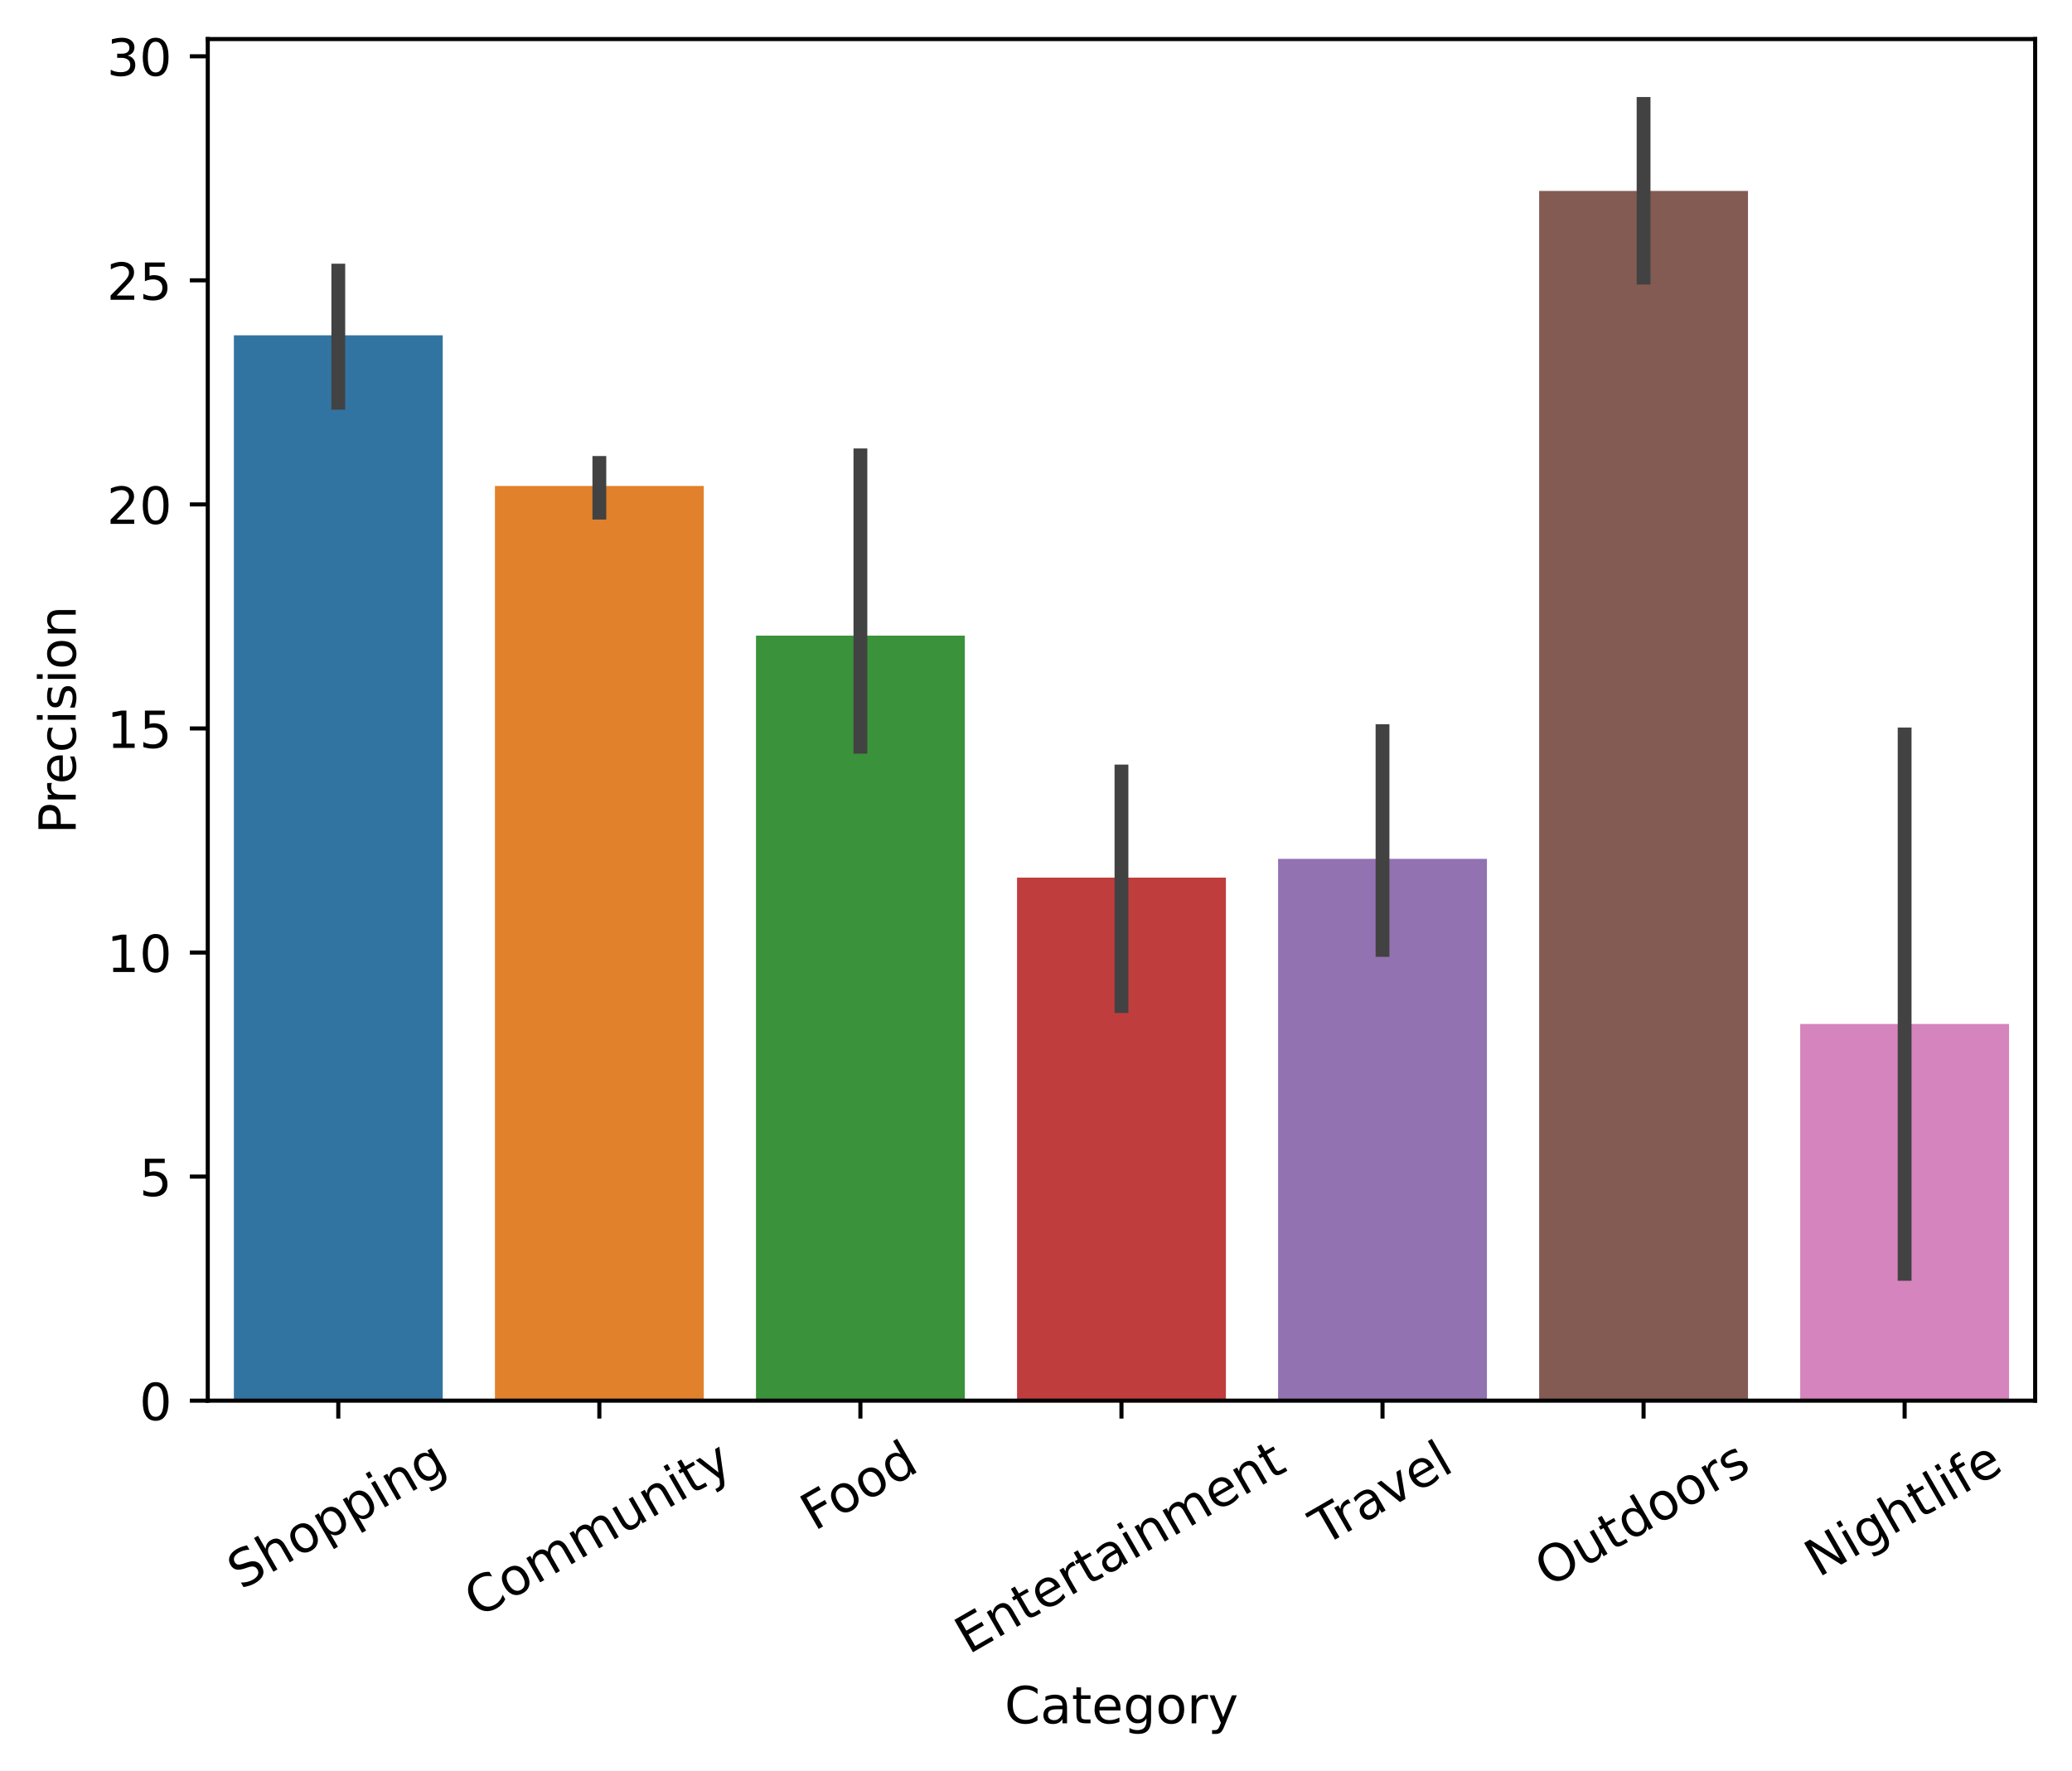
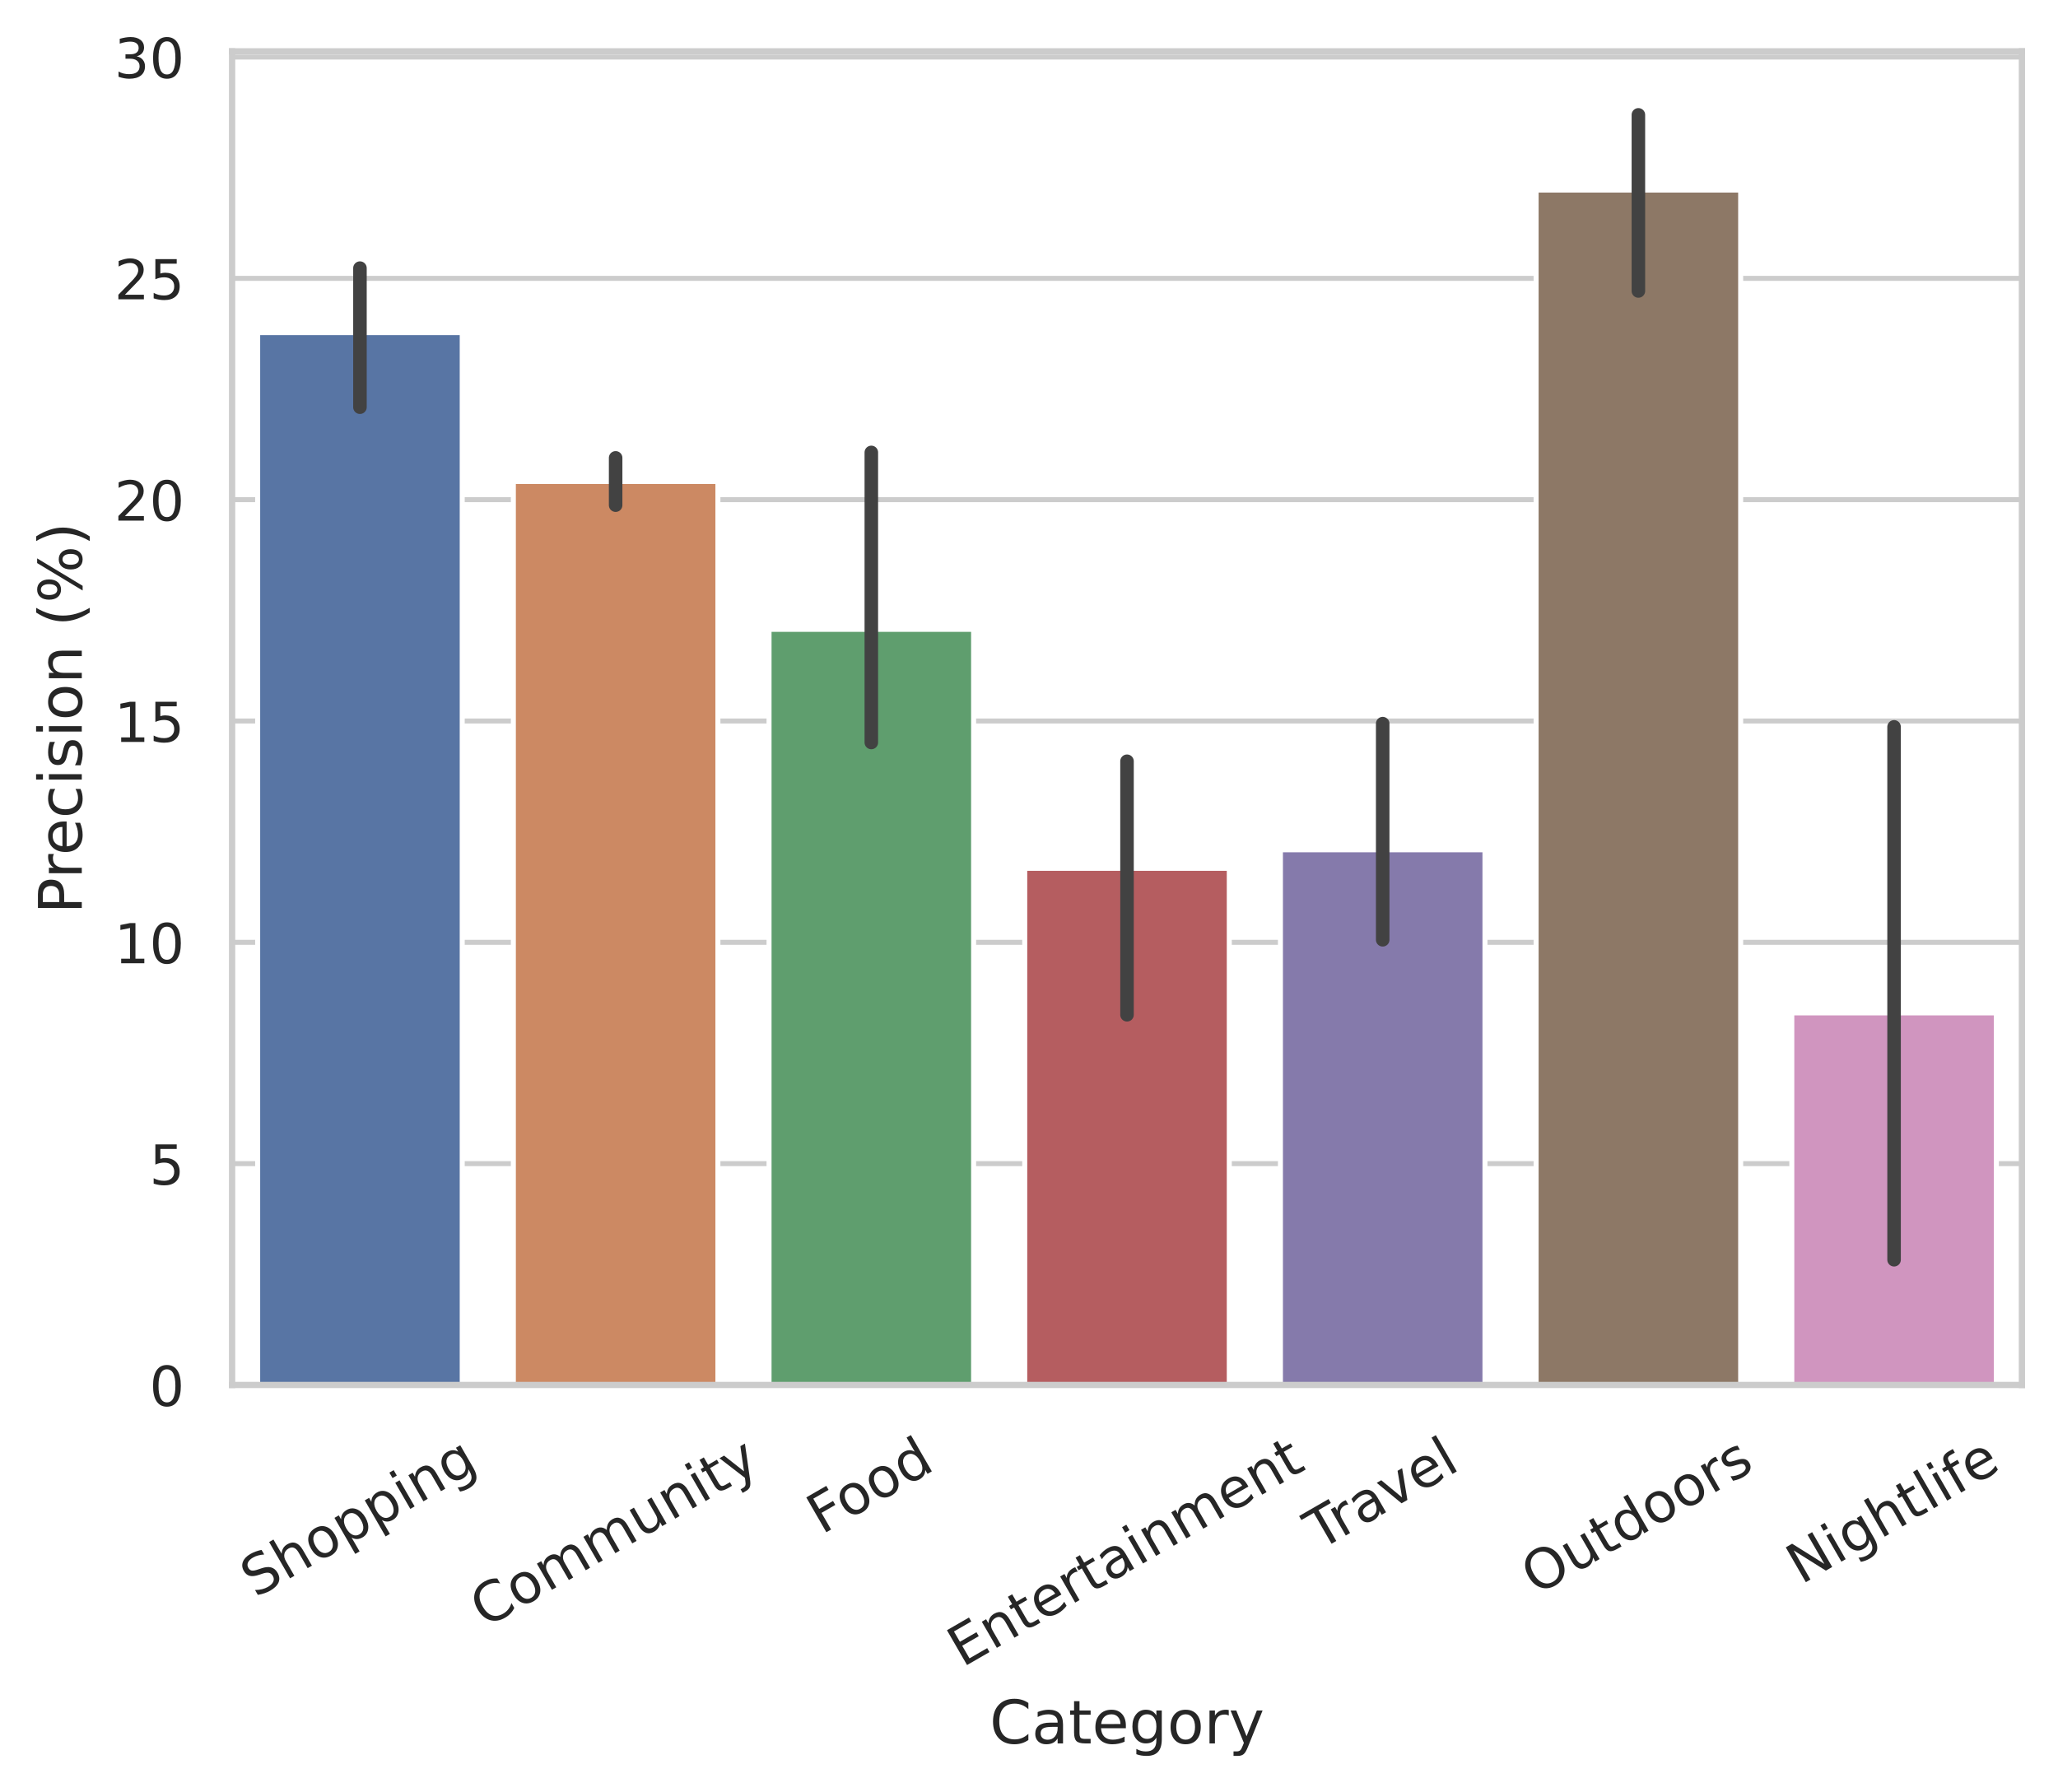
- <svg xmlns="http://www.w3.org/2000/svg" xmlns:xlink="http://www.w3.org/1999/xlink" height="346.084pt" version="1.1" viewBox="0 0 404.923 346.084" width="404.923pt">
+ <svg xmlns="http://www.w3.org/2000/svg" xmlns:xlink="http://www.w3.org/1999/xlink" height="357.577pt" version="1.1" viewBox="0 0 410.631 357.577" width="410.631pt">
  <defs>
    <style type="text/css">*{stroke-linecap:butt;stroke-linejoin:round;}</style>
  </defs>
  <g id="figure_1">
    <g id="patch_1">
-       <path d="M 0 346.084  L 404.923 346.084  L 404.923 0  L 0 0  z " style="fill:#ffffff;" />
+       <path d="M 0 357.577  L 410.631 357.577  L 410.631 0  L 0 0  z " style="fill:#ffffff;" />
    </g>
    <g id="axes_1">
      <g id="patch_2">
-         <path d="M 40.603 273.747  L 397.723 273.747  L 397.723 7.635  L 40.603 7.635  z " style="fill:#ffffff;" />
-       </g>
-       <g id="patch_3">
-         <path clip-path="url(#pd670d97d74)" d="M 45.705 273.747  L 86.519 273.747  L 86.519 65.534  L 45.705 65.534  z " style="fill:#3274a1;" />
-       </g>
-       <g id="patch_4">
-         <path clip-path="url(#pd670d97d74)" d="M 96.722 273.747  L 137.536 273.747  L 137.536 94.983  L 96.722 94.983  z " style="fill:#e1812c;" />
-       </g>
-       <g id="patch_5">
-         <path clip-path="url(#pd670d97d74)" d="M 147.739 273.747  L 188.553 273.747  L 188.553 124.235  L 147.739 124.235  z " style="fill:#3a923a;" />
-       </g>
-       <g id="patch_6">
-         <path clip-path="url(#pd670d97d74)" d="M 198.756 273.747  L 239.57 273.747  L 239.57 171.529  L 198.756 171.529  z " style="fill:#c03d3e;" />
-       </g>
-       <g id="patch_7">
-         <path clip-path="url(#pd670d97d74)" d="M 249.773 273.747  L 290.587 273.747  L 290.587 167.853  L 249.773 167.853  z " style="fill:#9372b2;" />
-       </g>
-       <g id="patch_8">
-         <path clip-path="url(#pd670d97d74)" d="M 300.791 273.747  L 341.604 273.747  L 341.604 37.316  L 300.791 37.316  z " style="fill:#845b53;" />
-       </g>
-       <g id="patch_9">
-         <path clip-path="url(#pd670d97d74)" d="M 351.808 273.747  L 392.621 273.747  L 392.621 200.126  L 351.808 200.126  z " style="fill:#d684bd;" />
+         <path d="M 46.311 276.357  L 403.431 276.357  L 403.431 10.245  L 46.311 10.245  z " style="fill:#ffffff;" />
      </g>
      <g id="matplotlib.axis_1">
        <g id="xtick_1">
-           <g id="line2d_1">
-             <defs>
-               <path d="M 0 0  L 0 3.5  " id="me4b060a1e6" style="stroke:#000000;stroke-width:0.8;" />
-             </defs>
-             <g>
-               <use style="stroke:#000000;stroke-width:0.8;" x="66.112" xlink:href="#me4b060a1e6" y="273.747" />
-             </g>
-           </g>
          <g id="text_1">
-             <g transform="translate(47.15467 310.8099)rotate(-30)scale(0.1 -0.1)">
+             <g style="fill:#262626;" transform="translate(50.96709 318.927)rotate(-30)scale(0.11 -0.11)">
              <defs>
                <path d="M 3425 4513  L 3425 3897  Q 3066 4069 2747 4153  Q 2428 4238 2131 4238  Q 1616 4238 1336 4038  Q 1056 3838 1056 3469  Q 1056 3159 1242 3001  Q 1428 2844 1947 2747  L 2328 2669  Q 3034 2534 3370 2195  Q 3706 1856 3706 1288  Q 3706 609 3251 259  Q 2797 -91 1919 -91  Q 1588 -91 1214 -16  Q 841 59 441 206  L 441 856  Q 825 641 1194 531  Q 1563 422 1919 422  Q 2459 422 2753 634  Q 3047 847 3047 1241  Q 3047 1584 2836 1778  Q 2625 1972 2144 2069  L 1759 2144  Q 1053 2284 737 2584  Q 422 2884 422 3419  Q 422 4038 858 4394  Q 1294 4750 2059 4750  Q 2388 4750 2728 4690  Q 3069 4631 3425 4513  z " id="DejaVuSans-53" transform="scale(0.015625)" />
                <path d="M 3513 2113  L 3513 0  L 2938 0  L 2938 2094  Q 2938 2591 2744 2837  Q 2550 3084 2163 3084  Q 1697 3084 1428 2787  Q 1159 2491 1159 1978  L 1159 0  L 581 0  L 581 4863  L 1159 4863  L 1159 2956  Q 1366 3272 1645 3428  Q 1925 3584 2291 3584  Q 2894 3584 3203 3211  Q 3513 2838 3513 2113  z " id="DejaVuSans-68" transform="scale(0.015625)" />
                <path d="M 1959 3097  Q 1497 3097 1228 2736  Q 959 2375 959 1747  Q 959 1119 1226 758  Q 1494 397 1959 397  Q 2419 397 2687 759  Q 2956 1122 2956 1747  Q 2956 2369 2687 2733  Q 2419 3097 1959 3097  z M 1959 3584  Q 2709 3584 3137 3096  Q 3566 2609 3566 1747  Q 3566 888 3137 398  Q 2709 -91 1959 -91  Q 1206 -91 779 398  Q 353 888 353 1747  Q 353 2609 779 3096  Q 1206 3584 1959 3584  z " id="DejaVuSans-6f" transform="scale(0.015625)" />
                <path d="M 1159 525  L 1159 -1331  L 581 -1331  L 581 3500  L 1159 3500  L 1159 2969  Q 1341 3281 1617 3432  Q 1894 3584 2278 3584  Q 2916 3584 3314 3078  Q 3713 2572 3713 1747  Q 3713 922 3314 415  Q 2916 -91 2278 -91  Q 1894 -91 1617 61  Q 1341 213 1159 525  z M 3116 1747  Q 3116 2381 2855 2742  Q 2594 3103 2138 3103  Q 1681 3103 1420 2742  Q 1159 2381 1159 1747  Q 1159 1113 1420 752  Q 1681 391 2138 391  Q 2594 391 2855 752  Q 3116 1113 3116 1747  z " id="DejaVuSans-70" transform="scale(0.015625)" />
                <path d="M 603 3500  L 1178 3500  L 1178 0  L 603 0  L 603 3500  z M 603 4863  L 1178 4863  L 1178 4134  L 603 4134  L 603 4863  z " id="DejaVuSans-69" transform="scale(0.015625)" />
                <path d="M 3513 2113  L 3513 0  L 2938 0  L 2938 2094  Q 2938 2591 2744 2837  Q 2550 3084 2163 3084  Q 1697 3084 1428 2787  Q 1159 2491 1159 1978  L 1159 0  L 581 0  L 581 3500  L 1159 3500  L 1159 2956  Q 1366 3272 1645 3428  Q 1925 3584 2291 3584  Q 2894 3584 3203 3211  Q 3513 2838 3513 2113  z " id="DejaVuSans-6e" transform="scale(0.015625)" />
                <path d="M 2906 1791  Q 2906 2416 2648 2759  Q 2391 3103 1925 3103  Q 1463 3103 1205 2759  Q 947 2416 947 1791  Q 947 1169 1205 825  Q 1463 481 1925 481  Q 2391 481 2648 825  Q 2906 1169 2906 1791  z M 3481 434  Q 3481 -459 3084 -895  Q 2688 -1331 1869 -1331  Q 1566 -1331 1297 -1286  Q 1028 -1241 775 -1147  L 775 -588  Q 1028 -725 1275 -790  Q 1522 -856 1778 -856  Q 2344 -856 2625 -561  Q 2906 -266 2906 331  L 2906 616  Q 2728 306 2450 153  Q 2172 0 1784 0  Q 1141 0 747 490  Q 353 981 353 1791  Q 353 2603 747 3093  Q 1141 3584 1784 3584  Q 2172 3584 2450 3431  Q 2728 3278 2906 2969  L 2906 3500  L 3481 3500  L 3481 434  z " id="DejaVuSans-67" transform="scale(0.015625)" />
              </defs>
              <use xlink:href="#DejaVuSans-53" />
              <use x="63.477" xlink:href="#DejaVuSans-68" />
              <use x="126.855" xlink:href="#DejaVuSans-6f" />
              <use x="188.037" xlink:href="#DejaVuSans-70" />
              <use x="251.514" xlink:href="#DejaVuSans-70" />
              <use x="314.99" xlink:href="#DejaVuSans-69" />
              <use x="342.773" xlink:href="#DejaVuSans-6e" />
              <use x="406.152" xlink:href="#DejaVuSans-67" />
            </g>
          </g>
        </g>
        <g id="xtick_2">
-           <g id="line2d_2">
-             <g>
-               <use style="stroke:#000000;stroke-width:0.8;" x="117.129" xlink:href="#me4b060a1e6" y="273.747" />
-             </g>
-           </g>
          <g id="text_2">
-             <g transform="translate(93.44792 316.2646)rotate(-30)scale(0.1 -0.1)">
+             <g style="fill:#262626;" transform="translate(96.78795 324.9272)rotate(-30)scale(0.11 -0.11)">
              <defs>
                <path d="M 4122 4306  L 4122 3641  Q 3803 3938 3442 4084  Q 3081 4231 2675 4231  Q 1875 4231 1450 3742  Q 1025 3253 1025 2328  Q 1025 1406 1450 917  Q 1875 428 2675 428  Q 3081 428 3442 575  Q 3803 722 4122 1019  L 4122 359  Q 3791 134 3420 21  Q 3050 -91 2638 -91  Q 1578 -91 968 557  Q 359 1206 359 2328  Q 359 3453 968 4101  Q 1578 4750 2638 4750  Q 3056 4750 3426 4639  Q 3797 4528 4122 4306  z " id="DejaVuSans-43" transform="scale(0.015625)" />
                <path d="M 3328 2828  Q 3544 3216 3844 3400  Q 4144 3584 4550 3584  Q 5097 3584 5394 3201  Q 5691 2819 5691 2113  L 5691 0  L 5113 0  L 5113 2094  Q 5113 2597 4934 2840  Q 4756 3084 4391 3084  Q 3944 3084 3684 2787  Q 3425 2491 3425 1978  L 3425 0  L 2847 0  L 2847 2094  Q 2847 2600 2669 2842  Q 2491 3084 2119 3084  Q 1678 3084 1418 2786  Q 1159 2488 1159 1978  L 1159 0  L 581 0  L 581 3500  L 1159 3500  L 1159 2956  Q 1356 3278 1631 3431  Q 1906 3584 2284 3584  Q 2666 3584 2933 3390  Q 3200 3197 3328 2828  z " id="DejaVuSans-6d" transform="scale(0.015625)" />
                <path d="M 544 1381  L 544 3500  L 1119 3500  L 1119 1403  Q 1119 906 1312 657  Q 1506 409 1894 409  Q 2359 409 2629 706  Q 2900 1003 2900 1516  L 2900 3500  L 3475 3500  L 3475 0  L 2900 0  L 2900 538  Q 2691 219 2414 64  Q 2138 -91 1772 -91  Q 1169 -91 856 284  Q 544 659 544 1381  z M 1991 3584  L 1991 3584  z " id="DejaVuSans-75" transform="scale(0.015625)" />
                <path d="M 1172 4494  L 1172 3500  L 2356 3500  L 2356 3053  L 1172 3053  L 1172 1153  Q 1172 725 1289 603  Q 1406 481 1766 481  L 2356 481  L 2356 0  L 1766 0  Q 1100 0 847 248  Q 594 497 594 1153  L 594 3053  L 172 3053  L 172 3500  L 594 3500  L 594 4494  L 1172 4494  z " id="DejaVuSans-74" transform="scale(0.015625)" />
                <path d="M 2059 -325  Q 1816 -950 1584 -1140  Q 1353 -1331 966 -1331  L 506 -1331  L 506 -850  L 844 -850  Q 1081 -850 1212 -737  Q 1344 -625 1503 -206  L 1606 56  L 191 3500  L 800 3500  L 1894 763  L 2988 3500  L 3597 3500  L 2059 -325  z " id="DejaVuSans-79" transform="scale(0.015625)" />
              </defs>
              <use xlink:href="#DejaVuSans-43" />
              <use x="69.824" xlink:href="#DejaVuSans-6f" />
              <use x="131.006" xlink:href="#DejaVuSans-6d" />
              <use x="228.418" xlink:href="#DejaVuSans-6d" />
              <use x="325.83" xlink:href="#DejaVuSans-75" />
              <use x="389.209" xlink:href="#DejaVuSans-6e" />
              <use x="452.588" xlink:href="#DejaVuSans-69" />
              <use x="480.371" xlink:href="#DejaVuSans-74" />
              <use x="519.58" xlink:href="#DejaVuSans-79" />
            </g>
          </g>
        </g>
        <g id="xtick_3">
-           <g id="line2d_3">
-             <g>
-               <use style="stroke:#000000;stroke-width:0.8;" x="168.146" xlink:href="#me4b060a1e6" y="273.747" />
-             </g>
-           </g>
          <g id="text_3">
-             <g transform="translate(159.1442 299.3146)rotate(-30)scale(0.1 -0.1)">
+             <g style="fill:#262626;" transform="translate(163.9521 306.2822)rotate(-30)scale(0.11 -0.11)">
              <defs>
                <path d="M 628 4666  L 3309 4666  L 3309 4134  L 1259 4134  L 1259 2759  L 3109 2759  L 3109 2228  L 1259 2228  L 1259 0  L 628 0  L 628 4666  z " id="DejaVuSans-46" transform="scale(0.015625)" />
                <path d="M 2906 2969  L 2906 4863  L 3481 4863  L 3481 0  L 2906 0  L 2906 525  Q 2725 213 2448 61  Q 2172 -91 1784 -91  Q 1150 -91 751 415  Q 353 922 353 1747  Q 353 2572 751 3078  Q 1150 3584 1784 3584  Q 2172 3584 2448 3432  Q 2725 3281 2906 2969  z M 947 1747  Q 947 1113 1208 752  Q 1469 391 1925 391  Q 2381 391 2643 752  Q 2906 1113 2906 1747  Q 2906 2381 2643 2742  Q 2381 3103 1925 3103  Q 1469 3103 1208 2742  Q 947 2381 947 1747  z " id="DejaVuSans-64" transform="scale(0.015625)" />
              </defs>
              <use xlink:href="#DejaVuSans-46" />
              <use x="53.895" xlink:href="#DejaVuSans-6f" />
              <use x="115.076" xlink:href="#DejaVuSans-6f" />
              <use x="176.258" xlink:href="#DejaVuSans-64" />
            </g>
          </g>
        </g>
        <g id="xtick_4">
-           <g id="line2d_4">
-             <g>
-               <use style="stroke:#000000;stroke-width:0.8;" x="219.163" xlink:href="#me4b060a1e6" y="273.747" />
-             </g>
-           </g>
          <g id="text_4">
-             <g transform="translate(189.2982 323.4052)rotate(-30)scale(0.1 -0.1)">
+             <g style="fill:#262626;" transform="translate(192.0199 332.7819)rotate(-30)scale(0.11 -0.11)">
              <defs>
                <path d="M 628 4666  L 3578 4666  L 3578 4134  L 1259 4134  L 1259 2753  L 3481 2753  L 3481 2222  L 1259 2222  L 1259 531  L 3634 531  L 3634 0  L 628 0  L 628 4666  z " id="DejaVuSans-45" transform="scale(0.015625)" />
                <path d="M 3597 1894  L 3597 1613  L 953 1613  Q 991 1019 1311 708  Q 1631 397 2203 397  Q 2534 397 2845 478  Q 3156 559 3463 722  L 3463 178  Q 3153 47 2828 -22  Q 2503 -91 2169 -91  Q 1331 -91 842 396  Q 353 884 353 1716  Q 353 2575 817 3079  Q 1281 3584 2069 3584  Q 2775 3584 3186 3129  Q 3597 2675 3597 1894  z M 3022 2063  Q 3016 2534 2758 2815  Q 2500 3097 2075 3097  Q 1594 3097 1305 2825  Q 1016 2553 972 2059  L 3022 2063  z " id="DejaVuSans-65" transform="scale(0.015625)" />
                <path d="M 2631 2963  Q 2534 3019 2420 3045  Q 2306 3072 2169 3072  Q 1681 3072 1420 2755  Q 1159 2438 1159 1844  L 1159 0  L 581 0  L 581 3500  L 1159 3500  L 1159 2956  Q 1341 3275 1631 3429  Q 1922 3584 2338 3584  Q 2397 3584 2469 3576  Q 2541 3569 2628 3553  L 2631 2963  z " id="DejaVuSans-72" transform="scale(0.015625)" />
                <path d="M 2194 1759  Q 1497 1759 1228 1600  Q 959 1441 959 1056  Q 959 750 1161 570  Q 1363 391 1709 391  Q 2188 391 2477 730  Q 2766 1069 2766 1631  L 2766 1759  L 2194 1759  z M 3341 1997  L 3341 0  L 2766 0  L 2766 531  Q 2569 213 2275 61  Q 1981 -91 1556 -91  Q 1019 -91 701 211  Q 384 513 384 1019  Q 384 1609 779 1909  Q 1175 2209 1959 2209  L 2766 2209  L 2766 2266  Q 2766 2663 2505 2880  Q 2244 3097 1772 3097  Q 1472 3097 1187 3025  Q 903 2953 641 2809  L 641 3341  Q 956 3463 1253 3523  Q 1550 3584 1831 3584  Q 2591 3584 2966 3190  Q 3341 2797 3341 1997  z " id="DejaVuSans-61" transform="scale(0.015625)" />
              </defs>
              <use xlink:href="#DejaVuSans-45" />
              <use x="63.184" xlink:href="#DejaVuSans-6e" />
              <use x="126.562" xlink:href="#DejaVuSans-74" />
              <use x="165.771" xlink:href="#DejaVuSans-65" />
              <use x="227.295" xlink:href="#DejaVuSans-72" />
              <use x="268.408" xlink:href="#DejaVuSans-74" />
              <use x="307.617" xlink:href="#DejaVuSans-61" />
              <use x="368.896" xlink:href="#DejaVuSans-69" />
              <use x="396.68" xlink:href="#DejaVuSans-6e" />
              <use x="460.059" xlink:href="#DejaVuSans-6d" />
              <use x="557.471" xlink:href="#DejaVuSans-65" />
              <use x="618.994" xlink:href="#DejaVuSans-6e" />
              <use x="682.373" xlink:href="#DejaVuSans-74" />
            </g>
          </g>
        </g>
        <g id="xtick_5">
-           <g id="line2d_5">
-             <g>
-               <use style="stroke:#000000;stroke-width:0.8;" x="270.18" xlink:href="#me4b060a1e6" y="273.747" />
-             </g>
-           </g>
          <g id="text_5">
-             <g transform="translate(258.69 302.188)rotate(-30)scale(0.1 -0.1)">
+             <g style="fill:#262626;" transform="translate(263.2491 309.443)rotate(-30)scale(0.11 -0.11)">
              <defs>
                <path d="M -19 4666  L 3928 4666  L 3928 4134  L 2272 4134  L 2272 0  L 1638 0  L 1638 4134  L -19 4134  L -19 4666  z " id="DejaVuSans-54" transform="scale(0.015625)" />
                <path d="M 191 3500  L 800 3500  L 1894 563  L 2988 3500  L 3597 3500  L 2284 0  L 1503 0  L 191 3500  z " id="DejaVuSans-76" transform="scale(0.015625)" />
                <path d="M 603 4863  L 1178 4863  L 1178 0  L 603 0  L 603 4863  z " id="DejaVuSans-6c" transform="scale(0.015625)" />
              </defs>
              <use xlink:href="#DejaVuSans-54" />
              <use x="46.334" xlink:href="#DejaVuSans-72" />
              <use x="87.447" xlink:href="#DejaVuSans-61" />
              <use x="148.727" xlink:href="#DejaVuSans-76" />
              <use x="207.906" xlink:href="#DejaVuSans-65" />
              <use x="269.43" xlink:href="#DejaVuSans-6c" />
            </g>
          </g>
        </g>
        <g id="xtick_6">
-           <g id="line2d_6">
-             <g>
-               <use style="stroke:#000000;stroke-width:0.8;" x="321.197" xlink:href="#me4b060a1e6" y="273.747" />
-             </g>
-           </g>
          <g id="text_6">
-             <g transform="translate(302.643 310.345)rotate(-30)scale(0.1 -0.1)">
+             <g style="fill:#262626;" transform="translate(306.4956 318.4157)rotate(-30)scale(0.11 -0.11)">
              <defs>
                <path d="M 2522 4238  Q 1834 4238 1429 3725  Q 1025 3213 1025 2328  Q 1025 1447 1429 934  Q 1834 422 2522 422  Q 3209 422 3611 934  Q 4013 1447 4013 2328  Q 4013 3213 3611 3725  Q 3209 4238 2522 4238  z M 2522 4750  Q 3503 4750 4090 4092  Q 4678 3434 4678 2328  Q 4678 1225 4090 567  Q 3503 -91 2522 -91  Q 1538 -91 948 565  Q 359 1222 359 2328  Q 359 3434 948 4092  Q 1538 4750 2522 4750  z " id="DejaVuSans-4f" transform="scale(0.015625)" />
                <path d="M 2834 3397  L 2834 2853  Q 2591 2978 2328 3040  Q 2066 3103 1784 3103  Q 1356 3103 1142 2972  Q 928 2841 928 2578  Q 928 2378 1081 2264  Q 1234 2150 1697 2047  L 1894 2003  Q 2506 1872 2764 1633  Q 3022 1394 3022 966  Q 3022 478 2636 193  Q 2250 -91 1575 -91  Q 1294 -91 989 -36  Q 684 19 347 128  L 347 722  Q 666 556 975 473  Q 1284 391 1588 391  Q 1994 391 2212 530  Q 2431 669 2431 922  Q 2431 1156 2273 1281  Q 2116 1406 1581 1522  L 1381 1569  Q 847 1681 609 1914  Q 372 2147 372 2553  Q 372 3047 722 3315  Q 1072 3584 1716 3584  Q 2034 3584 2315 3537  Q 2597 3491 2834 3397  z " id="DejaVuSans-73" transform="scale(0.015625)" />
              </defs>
              <use xlink:href="#DejaVuSans-4f" />
              <use x="78.711" xlink:href="#DejaVuSans-75" />
              <use x="142.09" xlink:href="#DejaVuSans-74" />
              <use x="181.299" xlink:href="#DejaVuSans-64" />
              <use x="244.775" xlink:href="#DejaVuSans-6f" />
              <use x="305.957" xlink:href="#DejaVuSans-6f" />
              <use x="367.139" xlink:href="#DejaVuSans-72" />
              <use x="408.252" xlink:href="#DejaVuSans-73" />
            </g>
          </g>
        </g>
        <g id="xtick_7">
-           <g id="line2d_7">
-             <g>
-               <use style="stroke:#000000;stroke-width:0.8;" x="372.215" xlink:href="#me4b060a1e6" y="273.747" />
-             </g>
-           </g>
          <g id="text_7">
-             <g transform="translate(355.3664 308.3747)rotate(-30)scale(0.1 -0.1)">
+             <g style="fill:#262626;" transform="translate(359.3897 316.2484)rotate(-30)scale(0.11 -0.11)">
              <defs>
                <path d="M 628 4666  L 1478 4666  L 3547 763  L 3547 4666  L 4159 4666  L 4159 0  L 3309 0  L 1241 3903  L 1241 0  L 628 0  L 628 4666  z " id="DejaVuSans-4e" transform="scale(0.015625)" />
                <path d="M 2375 4863  L 2375 4384  L 1825 4384  Q 1516 4384 1395 4259  Q 1275 4134 1275 3809  L 1275 3500  L 2222 3500  L 2222 3053  L 1275 3053  L 1275 0  L 697 0  L 697 3053  L 147 3053  L 147 3500  L 697 3500  L 697 3744  Q 697 4328 969 4595  Q 1241 4863 1831 4863  L 2375 4863  z " id="DejaVuSans-66" transform="scale(0.015625)" />
              </defs>
              <use xlink:href="#DejaVuSans-4e" />
              <use x="74.805" xlink:href="#DejaVuSans-69" />
              <use x="102.588" xlink:href="#DejaVuSans-67" />
              <use x="166.064" xlink:href="#DejaVuSans-68" />
              <use x="229.443" xlink:href="#DejaVuSans-74" />
              <use x="268.652" xlink:href="#DejaVuSans-6c" />
              <use x="296.436" xlink:href="#DejaVuSans-69" />
              <use x="324.219" xlink:href="#DejaVuSans-66" />
              <use x="359.424" xlink:href="#DejaVuSans-65" />
            </g>
          </g>
        </g>
        <g id="text_8">
-           <g transform="translate(196.3225 336.8047)scale(0.1 -0.1)">
+           <g style="fill:#262626;" transform="translate(197.4625 347.8812)scale(0.12 -0.12)">
            <use xlink:href="#DejaVuSans-43" />
            <use x="69.824" xlink:href="#DejaVuSans-61" />
            <use x="131.104" xlink:href="#DejaVuSans-74" />
            <use x="170.312" xlink:href="#DejaVuSans-65" />
            <use x="231.836" xlink:href="#DejaVuSans-67" />
            <use x="295.312" xlink:href="#DejaVuSans-6f" />
            <use x="356.494" xlink:href="#DejaVuSans-72" />
            <use x="397.607" xlink:href="#DejaVuSans-79" />
          </g>
        </g>
      </g>
      <g id="matplotlib.axis_2">
        <g id="ytick_1">
-           <g id="line2d_8">
-             <defs>
-               <path d="M 0 0  L -3.5 0  " id="m7c7f5d7536" style="stroke:#000000;stroke-width:0.8;" />
-             </defs>
-             <g>
-               <use style="stroke:#000000;stroke-width:0.8;" x="40.603" xlink:href="#m7c7f5d7536" y="273.747" />
-             </g>
+           <g id="line2d_1">
+             <path clip-path="url(#p1c732fea7f)" d="M 46.311 276.357  L 403.431 276.357  " style="fill:none;stroke:#cccccc;stroke-linecap:round;" />
          </g>
          <g id="text_9">
-             <g transform="translate(27.24063 277.5459)scale(0.1 -0.1)">
+             <g style="fill:#262626;" transform="translate(29.8125 280.5366)scale(0.11 -0.11)">
              <defs>
                <path d="M 2034 4250  Q 1547 4250 1301 3770  Q 1056 3291 1056 2328  Q 1056 1369 1301 889  Q 1547 409 2034 409  Q 2525 409 2770 889  Q 3016 1369 3016 2328  Q 3016 3291 2770 3770  Q 2525 4250 2034 4250  z M 2034 4750  Q 2819 4750 3233 4129  Q 3647 3509 3647 2328  Q 3647 1150 3233 529  Q 2819 -91 2034 -91  Q 1250 -91 836 529  Q 422 1150 422 2328  Q 422 3509 836 4129  Q 1250 4750 2034 4750  z " id="DejaVuSans-30" transform="scale(0.015625)" />
              </defs>
              <use xlink:href="#DejaVuSans-30" />
            </g>
          </g>
        </g>
        <g id="ytick_2">
-           <g id="line2d_9">
-             <g>
-               <use style="stroke:#000000;stroke-width:0.8;" x="40.603" xlink:href="#m7c7f5d7536" y="229.955" />
-             </g>
+           <g id="line2d_2">
+             <path clip-path="url(#p1c732fea7f)" d="M 46.311 232.194  L 403.431 232.194  " style="fill:none;stroke:#cccccc;stroke-linecap:round;" />
          </g>
          <g id="text_10">
-             <g transform="translate(27.24063 233.7546)scale(0.1 -0.1)">
+             <g style="fill:#262626;" transform="translate(29.8125 236.3735)scale(0.11 -0.11)">
              <defs>
                <path d="M 691 4666  L 3169 4666  L 3169 4134  L 1269 4134  L 1269 2991  Q 1406 3038 1543 3061  Q 1681 3084 1819 3084  Q 2600 3084 3056 2656  Q 3513 2228 3513 1497  Q 3513 744 3044 326  Q 2575 -91 1722 -91  Q 1428 -91 1123 -41  Q 819 9 494 109  L 494 744  Q 775 591 1075 516  Q 1375 441 1709 441  Q 2250 441 2565 725  Q 2881 1009 2881 1497  Q 2881 1984 2565 2268  Q 2250 2553 1709 2553  Q 1456 2553 1204 2497  Q 953 2441 691 2322  L 691 4666  z " id="DejaVuSans-35" transform="scale(0.015625)" />
              </defs>
              <use xlink:href="#DejaVuSans-35" />
            </g>
          </g>
        </g>
        <g id="ytick_3">
-           <g id="line2d_10">
-             <g>
-               <use style="stroke:#000000;stroke-width:0.8;" x="40.603" xlink:href="#m7c7f5d7536" y="186.164" />
-             </g>
+           <g id="line2d_3">
+             <path clip-path="url(#p1c732fea7f)" d="M 46.311 188.031  L 403.431 188.031  " style="fill:none;stroke:#cccccc;stroke-linecap:round;" />
          </g>
          <g id="text_11">
-             <g transform="translate(20.87813 189.9634)scale(0.1 -0.1)">
+             <g style="fill:#262626;" transform="translate(22.81375 192.2105)scale(0.11 -0.11)">
              <defs>
                <path d="M 794 531  L 1825 531  L 1825 4091  L 703 3866  L 703 4441  L 1819 4666  L 2450 4666  L 2450 531  L 3481 531  L 3481 0  L 794 0  L 794 531  z " id="DejaVuSans-31" transform="scale(0.015625)" />
              </defs>
              <use xlink:href="#DejaVuSans-31" />
              <use x="63.623" xlink:href="#DejaVuSans-30" />
            </g>
          </g>
        </g>
        <g id="ytick_4">
-           <g id="line2d_11">
-             <g>
-               <use style="stroke:#000000;stroke-width:0.8;" x="40.603" xlink:href="#m7c7f5d7536" y="142.373" />
-             </g>
+           <g id="line2d_4">
+             <path clip-path="url(#p1c732fea7f)" d="M 46.311 143.868  L 403.431 143.868  " style="fill:none;stroke:#cccccc;stroke-linecap:round;" />
          </g>
          <g id="text_12">
-             <g transform="translate(20.87813 146.1721)scale(0.1 -0.1)">
+             <g style="fill:#262626;" transform="translate(22.81375 148.0474)scale(0.11 -0.11)">
              <use xlink:href="#DejaVuSans-31" />
              <use x="63.623" xlink:href="#DejaVuSans-35" />
            </g>
          </g>
        </g>
        <g id="ytick_5">
-           <g id="line2d_12">
-             <g>
-               <use style="stroke:#000000;stroke-width:0.8;" x="40.603" xlink:href="#m7c7f5d7536" y="98.582" />
-             </g>
+           <g id="line2d_5">
+             <path clip-path="url(#p1c732fea7f)" d="M 46.311 99.705  L 403.431 99.705  " style="fill:none;stroke:#cccccc;stroke-linecap:round;" />
          </g>
          <g id="text_13">
-             <g transform="translate(20.87813 102.3809)scale(0.1 -0.1)">
+             <g style="fill:#262626;" transform="translate(22.81375 103.8844)scale(0.11 -0.11)">
              <defs>
                <path d="M 1228 531  L 3431 531  L 3431 0  L 469 0  L 469 531  Q 828 903 1448 1529  Q 2069 2156 2228 2338  Q 2531 2678 2651 2914  Q 2772 3150 2772 3378  Q 2772 3750 2511 3984  Q 2250 4219 1831 4219  Q 1534 4219 1204 4116  Q 875 4013 500 3803  L 500 4441  Q 881 4594 1212 4672  Q 1544 4750 1819 4750  Q 2544 4750 2975 4387  Q 3406 4025 3406 3419  Q 3406 3131 3298 2873  Q 3191 2616 2906 2266  Q 2828 2175 2409 1742  Q 1991 1309 1228 531  z " id="DejaVuSans-32" transform="scale(0.015625)" />
              </defs>
              <use xlink:href="#DejaVuSans-32" />
              <use x="63.623" xlink:href="#DejaVuSans-30" />
            </g>
          </g>
        </g>
        <g id="ytick_6">
-           <g id="line2d_13">
-             <g>
-               <use style="stroke:#000000;stroke-width:0.8;" x="40.603" xlink:href="#m7c7f5d7536" y="54.79" />
-             </g>
+           <g id="line2d_6">
+             <path clip-path="url(#p1c732fea7f)" d="M 46.311 55.542  L 403.431 55.542  " style="fill:none;stroke:#cccccc;stroke-linecap:round;" />
          </g>
          <g id="text_14">
-             <g transform="translate(20.87813 58.58967)scale(0.1 -0.1)">
+             <g style="fill:#262626;" transform="translate(22.81375 59.72133)scale(0.11 -0.11)">
              <use xlink:href="#DejaVuSans-32" />
              <use x="63.623" xlink:href="#DejaVuSans-35" />
            </g>
          </g>
        </g>
        <g id="ytick_7">
-           <g id="line2d_14">
-             <g>
-               <use style="stroke:#000000;stroke-width:0.8;" x="40.603" xlink:href="#m7c7f5d7536" y="10.999" />
-             </g>
+           <g id="line2d_7">
+             <path clip-path="url(#p1c732fea7f)" d="M 46.311 11.379  L 403.431 11.379  " style="fill:none;stroke:#cccccc;stroke-linecap:round;" />
          </g>
          <g id="text_15">
-             <g transform="translate(20.87813 14.79844)scale(0.1 -0.1)">
+             <g style="fill:#262626;" transform="translate(22.81375 15.55828)scale(0.11 -0.11)">
              <defs>
                <path d="M 2597 2516  Q 3050 2419 3304 2112  Q 3559 1806 3559 1356  Q 3559 666 3084 287  Q 2609 -91 1734 -91  Q 1441 -91 1130 -33  Q 819 25 488 141  L 488 750  Q 750 597 1062 519  Q 1375 441 1716 441  Q 2309 441 2620 675  Q 2931 909 2931 1356  Q 2931 1769 2642 2001  Q 2353 2234 1838 2234  L 1294 2234  L 1294 2753  L 1863 2753  Q 2328 2753 2575 2939  Q 2822 3125 2822 3475  Q 2822 3834 2567 4026  Q 2313 4219 1838 4219  Q 1578 4219 1281 4162  Q 984 4106 628 3988  L 628 4550  Q 988 4650 1302 4700  Q 1616 4750 1894 4750  Q 2613 4750 3031 4423  Q 3450 4097 3450 3541  Q 3450 3153 3228 2886  Q 3006 2619 2597 2516  z " id="DejaVuSans-33" transform="scale(0.015625)" />
              </defs>
              <use xlink:href="#DejaVuSans-33" />
              <use x="63.623" xlink:href="#DejaVuSans-30" />
            </g>
          </g>
        </g>
        <g id="text_16">
-           <g transform="translate(14.79844 162.9977)rotate(-90)scale(0.1 -0.1)">
+           <g style="fill:#262626;" transform="translate(16.31812 182.3596)rotate(-90)scale(0.12 -0.12)">
            <defs>
              <path d="M 1259 4147  L 1259 2394  L 2053 2394  Q 2494 2394 2734 2622  Q 2975 2850 2975 3272  Q 2975 3691 2734 3919  Q 2494 4147 2053 4147  L 1259 4147  z M 628 4666  L 2053 4666  Q 2838 4666 3239 4311  Q 3641 3956 3641 3272  Q 3641 2581 3239 2228  Q 2838 1875 2053 1875  L 1259 1875  L 1259 0  L 628 0  L 628 4666  z " id="DejaVuSans-50" transform="scale(0.015625)" />
              <path d="M 3122 3366  L 3122 2828  Q 2878 2963 2633 3030  Q 2388 3097 2138 3097  Q 1578 3097 1268 2742  Q 959 2388 959 1747  Q 959 1106 1268 751  Q 1578 397 2138 397  Q 2388 397 2633 464  Q 2878 531 3122 666  L 3122 134  Q 2881 22 2623 -34  Q 2366 -91 2075 -91  Q 1284 -91 818 406  Q 353 903 353 1747  Q 353 2603 823 3093  Q 1294 3584 2113 3584  Q 2378 3584 2631 3529  Q 2884 3475 3122 3366  z " id="DejaVuSans-63" transform="scale(0.015625)" />
+               <path id="DejaVuSans-20" transform="scale(0.015625)" />
+               <path d="M 1984 4856  Q 1566 4138 1362 3434  Q 1159 2731 1159 2009  Q 1159 1288 1364 580  Q 1569 -128 1984 -844  L 1484 -844  Q 1016 -109 783 600  Q 550 1309 550 2009  Q 550 2706 781 3412  Q 1013 4119 1484 4856  L 1984 4856  z " id="DejaVuSans-28" transform="scale(0.015625)" />
+               <path d="M 4653 2053  Q 4381 2053 4226 1822  Q 4072 1591 4072 1178  Q 4072 772 4226 539  Q 4381 306 4653 306  Q 4919 306 5073 539  Q 5228 772 5228 1178  Q 5228 1588 5073 1820  Q 4919 2053 4653 2053  z M 4653 2450  Q 5147 2450 5437 2106  Q 5728 1763 5728 1178  Q 5728 594 5436 251  Q 5144 -91 4653 -91  Q 4153 -91 3862 251  Q 3572 594 3572 1178  Q 3572 1766 3864 2108  Q 4156 2450 4653 2450  z M 1428 4353  Q 1159 4353 1004 4120  Q 850 3888 850 3481  Q 850 3069 1003 2837  Q 1156 2606 1428 2606  Q 1700 2606 1854 2837  Q 2009 3069 2009 3481  Q 2009 3884 1853 4118  Q 1697 4353 1428 4353  z M 4250 4750  L 4750 4750  L 1831 -91  L 1331 -91  L 4250 4750  z M 1428 4750  Q 1922 4750 2215 4408  Q 2509 4066 2509 3481  Q 2509 2891 2217 2550  Q 1925 2209 1428 2209  Q 931 2209 642 2551  Q 353 2894 353 3481  Q 353 4063 643 4406  Q 934 4750 1428 4750  z " id="DejaVuSans-25" transform="scale(0.015625)" />
+               <path d="M 513 4856  L 1013 4856  Q 1481 4119 1714 3412  Q 1947 2706 1947 2009  Q 1947 1309 1714 600  Q 1481 -109 1013 -844  L 513 -844  Q 928 -128 1133 580  Q 1338 1288 1338 2009  Q 1338 2731 1133 3434  Q 928 4138 513 4856  z " id="DejaVuSans-29" transform="scale(0.015625)" />
            </defs>
            <use xlink:href="#DejaVuSans-50" />
            <use x="58.553" xlink:href="#DejaVuSans-72" />
            <use x="97.416" xlink:href="#DejaVuSans-65" />
            <use x="158.939" xlink:href="#DejaVuSans-63" />
            <use x="213.92" xlink:href="#DejaVuSans-69" />
            <use x="241.703" xlink:href="#DejaVuSans-73" />
            <use x="293.803" xlink:href="#DejaVuSans-69" />
            <use x="321.586" xlink:href="#DejaVuSans-6f" />
            <use x="382.768" xlink:href="#DejaVuSans-6e" />
-           </g>
-         </g>
-       </g>
-       <g id="line2d_15">
-         <path clip-path="url(#pd670d97d74)" d="M 66.112 78.721  L 66.112 52.889  " style="fill:none;stroke:#424242;stroke-linecap:square;stroke-width:2.7;" />
-       </g>
-       <g id="line2d_16">
-         <path clip-path="url(#pd670d97d74)" d="M 117.129 100.194  L 117.129 90.474  " style="fill:none;stroke:#424242;stroke-linecap:square;stroke-width:2.7;" />
-       </g>
-       <g id="line2d_17">
-         <path clip-path="url(#pd670d97d74)" d="M 168.146 145.942  L 168.146 88.995  " style="fill:none;stroke:#424242;stroke-linecap:square;stroke-width:2.7;" />
-       </g>
-       <g id="line2d_18">
-         <path clip-path="url(#pd670d97d74)" d="M 219.163 196.633  L 219.163 150.782  " style="fill:none;stroke:#424242;stroke-linecap:square;stroke-width:2.7;" />
-       </g>
-       <g id="line2d_19">
-         <path clip-path="url(#pd670d97d74)" d="M 270.18 185.663  L 270.18 142.892  " style="fill:none;stroke:#424242;stroke-linecap:square;stroke-width:2.7;" />
-       </g>
-       <g id="line2d_20">
-         <path clip-path="url(#pd670d97d74)" d="M 321.197 54.254  L 321.197 20.307  " style="fill:none;stroke:#424242;stroke-linecap:square;stroke-width:2.7;" />
-       </g>
-       <g id="line2d_21">
-         <path clip-path="url(#pd670d97d74)" d="M 372.215 248.971  L 372.215 143.534  " style="fill:none;stroke:#424242;stroke-linecap:square;stroke-width:2.7;" />
+             <use x="446.146" xlink:href="#DejaVuSans-20" />
+             <use x="477.934" xlink:href="#DejaVuSans-28" />
+             <use x="516.947" xlink:href="#DejaVuSans-25" />
+             <use x="611.967" xlink:href="#DejaVuSans-29" />
+           </g>
+         </g>
+       </g>
+       <g id="patch_3">
+         <path clip-path="url(#p1c732fea7f)" d="M 51.413 276.357  L 92.227 276.357  L 92.227 66.377  L 51.413 66.377  z " style="fill:#5875a4;stroke:#ffffff;stroke-linejoin:miter;" />
+       </g>
+       <g id="patch_4">
+         <path clip-path="url(#p1c732fea7f)" d="M 102.43 276.357  L 143.244 276.357  L 143.244 96.076  L 102.43 96.076  z " style="fill:#cc8963;stroke:#ffffff;stroke-linejoin:miter;" />
+       </g>
+       <g id="patch_5">
+         <path clip-path="url(#p1c732fea7f)" d="M 153.447 276.357  L 194.261 276.357  L 194.261 125.576  L 153.447 125.576  z " style="fill:#5f9e6e;stroke:#ffffff;stroke-linejoin:miter;" />
+       </g>
+       <g id="patch_6">
+         <path clip-path="url(#p1c732fea7f)" d="M 204.464 276.357  L 245.278 276.357  L 245.278 173.272  L 204.464 173.272  z " style="fill:#b55d60;stroke:#ffffff;stroke-linejoin:miter;" />
+       </g>
+       <g id="patch_7">
+         <path clip-path="url(#p1c732fea7f)" d="M 255.482 276.357  L 296.295 276.357  L 296.295 169.564  L 255.482 169.564  z " style="fill:#857aab;stroke:#ffffff;stroke-linejoin:miter;" />
+       </g>
+       <g id="patch_8">
+         <path clip-path="url(#p1c732fea7f)" d="M 306.499 276.357  L 347.312 276.357  L 347.312 37.92  L 306.499 37.92  z " style="fill:#8d7866;stroke:#ffffff;stroke-linejoin:miter;" />
+       </g>
+       <g id="patch_9">
+         <path clip-path="url(#p1c732fea7f)" d="M 357.516 276.357  L 398.33 276.357  L 398.33 202.112  L 357.516 202.112  z " style="fill:#d095bf;stroke:#ffffff;stroke-linejoin:miter;" />
+       </g>
+       <g id="line2d_8">
+         <path clip-path="url(#p1c732fea7f)" d="M 71.82 81.254  L 71.82 53.5  " style="fill:none;stroke:#424242;stroke-linecap:round;stroke-width:2.7;" />
+       </g>
+       <g id="line2d_9">
+         <path clip-path="url(#p1c732fea7f)" d="M 122.837 100.803  L 122.837 91.363  " style="fill:none;stroke:#424242;stroke-linecap:round;stroke-width:2.7;" />
+       </g>
+       <g id="line2d_10">
+         <path clip-path="url(#p1c732fea7f)" d="M 173.854 148.157  L 173.854 90.275  " style="fill:none;stroke:#424242;stroke-linecap:round;stroke-width:2.7;" />
+       </g>
+       <g id="line2d_11">
+         <path clip-path="url(#p1c732fea7f)" d="M 224.871 202.491  L 224.871 151.898  " style="fill:none;stroke:#424242;stroke-linecap:round;stroke-width:2.7;" />
+       </g>
+       <g id="line2d_12">
+         <path clip-path="url(#p1c732fea7f)" d="M 275.888 187.526  L 275.888 144.392  " style="fill:none;stroke:#424242;stroke-linecap:round;stroke-width:2.7;" />
+       </g>
+       <g id="line2d_13">
+         <path clip-path="url(#p1c732fea7f)" d="M 326.906 58.064  L 326.906 22.917  " style="fill:none;stroke:#424242;stroke-linecap:round;stroke-width:2.7;" />
+       </g>
+       <g id="line2d_14">
+         <path clip-path="url(#p1c732fea7f)" d="M 377.923 251.372  L 377.923 145.04  " style="fill:none;stroke:#424242;stroke-linecap:round;stroke-width:2.7;" />
      </g>
      <g id="patch_10">
-         <path d="M 40.603 273.747  L 40.603 7.635  " style="fill:none;stroke:#000000;stroke-linecap:square;stroke-linejoin:miter;stroke-width:0.8;" />
+         <path d="M 46.311 276.357  L 46.311 10.245  " style="fill:none;stroke:#cccccc;stroke-linecap:square;stroke-linejoin:miter;stroke-width:1.25;" />
      </g>
      <g id="patch_11">
-         <path d="M 397.723 273.747  L 397.723 7.635  " style="fill:none;stroke:#000000;stroke-linecap:square;stroke-linejoin:miter;stroke-width:0.8;" />
+         <path d="M 403.431 276.357  L 403.431 10.245  " style="fill:none;stroke:#cccccc;stroke-linecap:square;stroke-linejoin:miter;stroke-width:1.25;" />
      </g>
      <g id="patch_12">
-         <path d="M 40.603 273.747  L 397.723 273.747  " style="fill:none;stroke:#000000;stroke-linecap:square;stroke-linejoin:miter;stroke-width:0.8;" />
+         <path d="M 46.311 276.357  L 403.431 276.357  " style="fill:none;stroke:#cccccc;stroke-linecap:square;stroke-linejoin:miter;stroke-width:1.25;" />
      </g>
      <g id="patch_13">
-         <path d="M 40.603 7.635  L 397.723 7.635  " style="fill:none;stroke:#000000;stroke-linecap:square;stroke-linejoin:miter;stroke-width:0.8;" />
+         <path d="M 46.311 10.245  L 403.431 10.245  " style="fill:none;stroke:#cccccc;stroke-linecap:square;stroke-linejoin:miter;stroke-width:1.25;" />
      </g>
      <g id="legend_1" />
    </g>
  </g>
  <defs>
-     <clipPath id="pd670d97d74">
-       <rect height="266.112" width="357.12" x="40.603" y="7.635" />
+     <clipPath id="p1c732fea7f">
+       <rect height="266.112" width="357.12" x="46.311" y="10.245" />
    </clipPath>
  </defs>
</svg>
